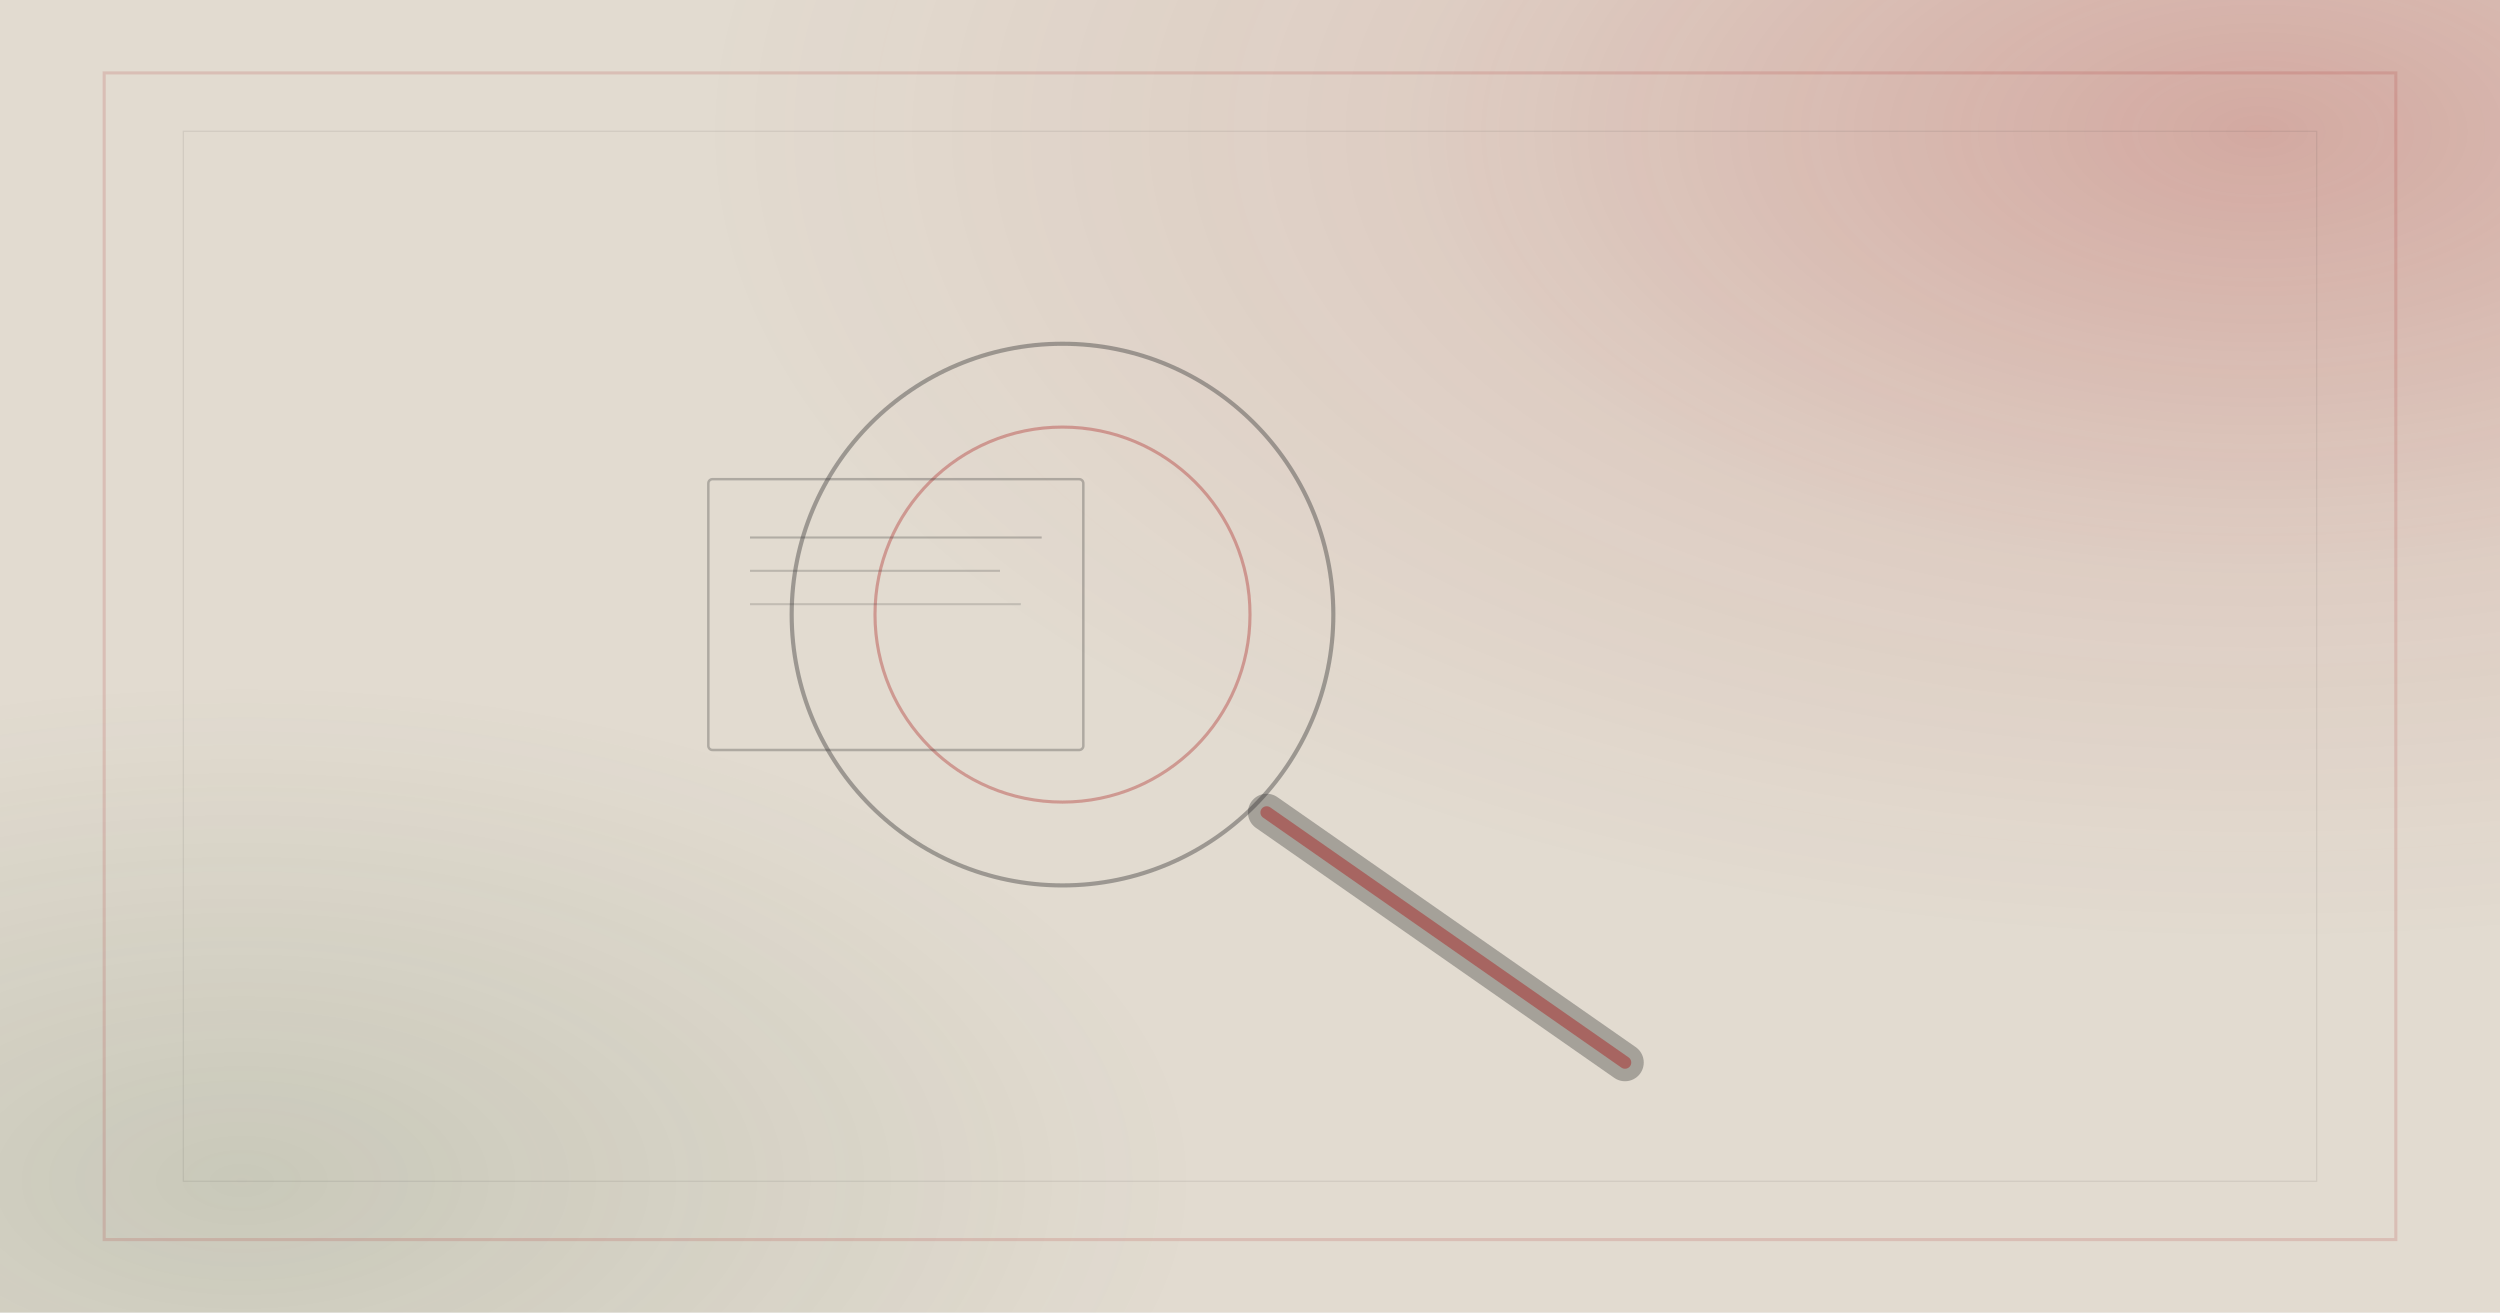
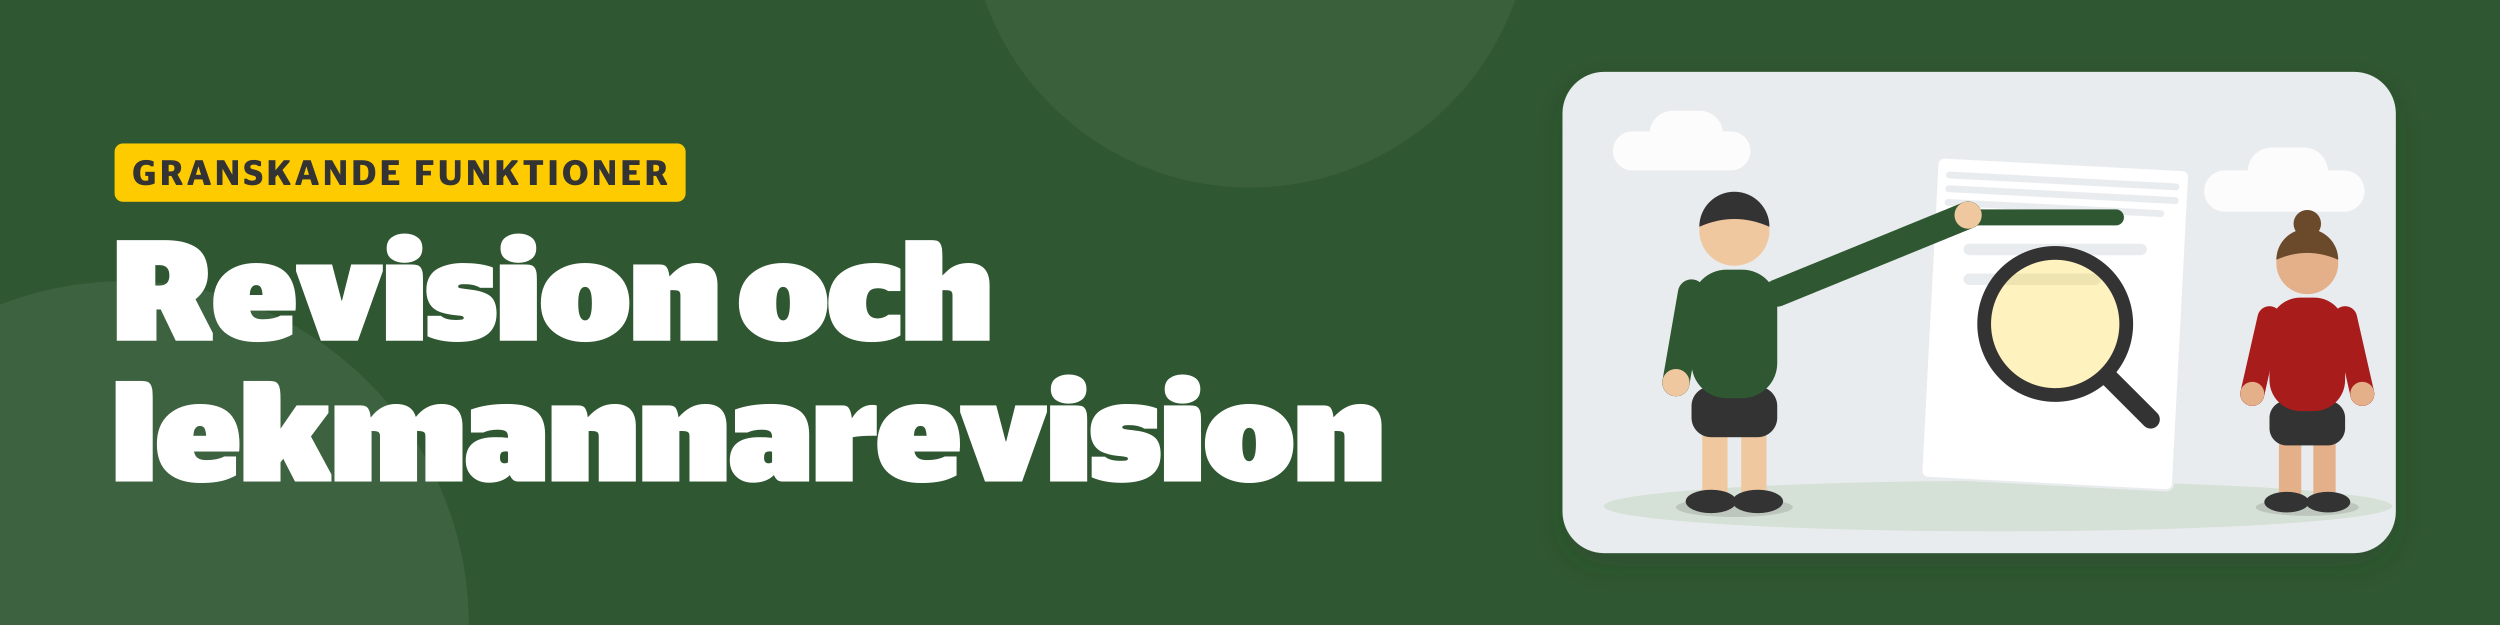
- <svg xmlns="http://www.w3.org/2000/svg" viewBox="0 0 1200 630">
+ <svg xmlns="http://www.w3.org/2000/svg" viewBox="0 0 2400 600" width="2400" height="600" role="img" aria-label="Revision och lekmannarevision">
  <defs>
-     <radialGradient id="r1" cx="90%" cy="10%" r="62%">
-       <stop offset="0%" stop-color="#A91C1C" stop-opacity="0.26" />
-       <stop offset="55%" stop-color="#A91C1C" stop-opacity="0.07" />
-       <stop offset="100%" stop-color="#A91C1C" stop-opacity="0" />
-     </radialGradient>
-     <radialGradient id="g1" cx="10%" cy="90%" r="38%">
-       <stop offset="0%" stop-color="#2F5731" stop-opacity="0.14" />
-       <stop offset="100%" stop-color="#2F5731" stop-opacity="0" />
-     </radialGradient>
+     <filter id="sh" x="-20%" y="-20%" width="140%" height="160%">
+       <feDropShadow dx="0" dy="12" stdDeviation="14" flood-color="#1F3A22" flood-opacity="0.2" />
+     </filter>
  </defs>
-   <rect width="1200" height="630" fill="#E2DBD0" />
-   <rect width="1200" height="630" fill="url(#r1)" />
-   <rect width="1200" height="630" fill="url(#g1)" />
-   <rect x="50" y="35" width="1100" height="560" fill="none" stroke="#A91C1C" stroke-width="1.5" opacity="0.15" />
-   <rect x="88" y="63" width="1024" height="504" fill="none" stroke="#333333" stroke-width="0.6" opacity="0.10" />
-   <circle cx="510" cy="295" r="130" fill="none" stroke="#333333" stroke-width="2" opacity="0.4" />
-   <circle cx="510" cy="295" r="90" fill="none" stroke="#A91C1C" stroke-width="1.5" opacity="0.35" />
-   <line x1="608" y1="390" x2="780" y2="510" stroke="#333333" stroke-width="18" stroke-linecap="round" opacity="0.35" />
-   <line x1="608" y1="390" x2="780" y2="510" stroke="#A91C1C" stroke-width="6" stroke-linecap="round" opacity="0.45" />
-   <rect x="340" y="230" width="180" height="130" rx="2" fill="none" stroke="#333333" stroke-width="1.2" opacity="0.3" />
-   <line x1="360" y1="258" x2="500" y2="258" stroke="#333333" stroke-width="1" opacity="0.28" />
-   <line x1="360" y1="274" x2="480" y2="274" stroke="#333333" stroke-width="1" opacity="0.22" />
-   <line x1="360" y1="290" x2="490" y2="290" stroke="#333333" stroke-width="1" opacity="0.18" />
+   <rect width="2400" height="600" fill="#2F5731" />
+   <circle cx="120" cy="600" r="330" fill="#FFFFFF" opacity=".07" />
+   <circle cx="1200" cy="-90" r="270" fill="#FFFFFF" opacity=".05" />
+   <rect x="110" y="137.7" width="548.2" height="56" rx="8" fill="#FECB00" />
+   <path d="M139.6 177.9Q133.8 177.9 130.8 174.7Q127.9 171.6 127.9 165.8Q127.9 159.9 131.2 156.7Q134.5 153.5 140.4 153.5Q144.3 153.5 147.5 155V159.7H145.1Q144.2 159 143.3 158.6Q142 158.2 140.4 158.2Q139 158.2 138 158.6Q136.9 159 136.3 159.7Q135.7 160.4 135.3 161.4Q134.9 162.4 134.8 163.4Q134.6 164.5 134.6 165.7Q134.6 166.6 134.7 167.3Q134.7 168 134.8 168.9Q135 169.7 135.2 170.3Q135.4 171 135.8 171.6Q136.1 172.2 136.7 172.6Q137.2 173.1 137.9 173.3Q138.7 173.5 139.6 173.5Q141.1 173.5 142.3 173.2V168.9H139.5V164.9H148.5V176.1Q144.8 177.9 139.6 177.9ZM169.1 177.6 164.5 168.9H162V177.6H155.5V153.8H164.4Q166 153.8 167.3 154Q168.6 154.2 169.9 154.7Q171.1 155.2 172 156Q172.9 156.8 173.4 158.1Q173.9 159.4 173.9 161.1Q173.9 165.4 170.4 167.4L175.1 176.1V177.6ZM161.9 158.2V164.6H164Q165.7 164.6 166.6 163.9Q167.5 163.1 167.5 161.4Q167.5 159.7 166.6 159Q165.7 158.2 164 158.2ZM180 177.6V176.1L187.6 153.8H194.6L202.3 176.1V177.6H196L194.3 172.2H186.7L185.1 177.6ZM190.5 159.8 188.1 167.8H193L190.6 159.8ZM208.2 177.6V153.8H215.2L223 167.6H223.1V153.8H228.5V177.6H222.5L213.7 162H213.6V177.6ZM242.3 177.9Q237.7 177.9 234.5 176V171.5H236.9Q238.8 173.4 242.1 173.4Q242.7 173.4 243.3 173.3Q243.9 173.2 244.5 173Q245.1 172.7 245.4 172.2Q245.8 171.7 245.8 171Q245.8 170.3 245.4 169.8Q245.1 169.3 244.5 169.1Q243.9 168.8 243 168.6Q241.9 168.3 241.2 168.1Q239.5 167.7 238.4 167.1Q237.2 166.6 236.3 165.7Q235.4 164.9 235 163.6Q234.5 162.4 234.5 160.7Q234.5 159.2 235 157.9Q235.5 156.7 236.4 155.9Q237.2 155.1 238.4 154.5Q239.5 154 240.8 153.7Q242.1 153.5 243.5 153.5Q247.8 153.5 250.6 155.1V159.5H248.2Q246.3 158 243.7 158Q240.3 158 240.3 160.2Q240.3 161.1 240.8 161.6Q241.4 162.1 242.5 162.4Q243.1 162.6 244.2 162.8Q245.3 163.1 246.1 163.3Q246.9 163.6 247.7 163.9Q248.5 164.3 249.1 164.7Q249.7 165.1 250.3 165.6Q250.8 166.2 251.1 166.9Q251.4 167.5 251.6 168.4Q251.8 169.3 251.8 170.4Q251.8 172.1 251.3 173.4Q250.7 174.7 249.9 175.5Q249 176.4 247.7 176.9Q246.5 177.5 245.2 177.7Q243.8 177.9 242.3 177.9ZM257.9 177.6V153.8H264.4V163.5L272.5 153.8H278.1V155.3L271.2 163.2L278.8 176.1V177.6H272.5L266.6 167.7L264.4 170.1V177.6ZM283.6 177.6V176.1L291.2 153.8H298.3L305.9 176.1V177.6H299.6L298 172.2H290.4L288.8 177.6ZM294.1 159.8 291.7 167.8H296.6L294.2 159.8ZM311.9 177.6V153.8H318.8L326.6 167.6H326.7V153.8H332.1V177.6H326.2L317.3 162H317.2V177.6ZM339.3 177.6V153.8H347.7Q353.9 153.8 357.1 156.7Q360.3 159.6 360.3 165.6Q360.3 171.7 357 174.6Q353.7 177.6 347.5 177.6ZM345.8 173.2H347.4Q348.9 173.2 350 172.8Q351.1 172.5 351.8 171.8Q352.5 171.2 352.9 170.2Q353.4 169.2 353.5 168.2Q353.7 167.1 353.7 165.7Q353.7 163.9 353.4 162.6Q353.1 161.2 352.4 160.3Q351.7 159.3 350.5 158.8Q349.2 158.3 347.4 158.3H345.8ZM366.5 177.6V153.8H382.9V158.4H373V163.4H380V167.7H373V173.2H383.3V177.6ZM406 177.6H399.5V153.8H416V158.4H406V164H413.7V168.4H406ZM432.8 173.2Q434 173.2 434.8 172.8Q435.6 172.5 436 171.8Q436.4 171.2 436.6 170.4Q436.7 169.6 436.7 168.5V153.8H442.1V168.6Q442.1 177.9 432.4 177.9Q427.6 177.9 424.9 175.6Q422.2 173.3 422.2 168.6V153.8H428.7V168.5Q428.7 170.9 429.7 172Q430.6 173.2 432.8 173.2ZM449.3 177.6V153.8H456.2L464 167.6H464.1V153.8H469.5V177.6H463.6L454.7 162H454.6V177.6ZM476.7 177.6V153.8H483.2V163.5L491.3 153.8H496.9V155.3L490 163.2L497.6 176.1V177.6H491.2L485.4 167.7L483.2 170.1V177.6ZM515.3 177.6H508.7V158.3H502.6V153.8H521.4V158.3H515.3ZM534.2 177.6H527.7V153.8H534.2ZM552.2 177.9Q548.7 177.9 546 176.3Q543.3 174.7 541.9 172Q540.5 169.2 540.5 165.7Q540.5 162.2 541.9 159.4Q543.4 156.6 546.1 155.1Q548.7 153.5 552.2 153.5Q556 153.5 558.8 155.3Q561.7 157.1 563.1 160.5Q564 162.8 564 165.7Q564 171.2 560.8 174.5Q557.5 177.9 552.2 177.9ZM552.2 173.4Q553.5 173.4 554.4 173Q555.3 172.5 555.9 171.7Q556.4 171 556.8 169.9Q557.1 168.9 557.2 167.9Q557.3 166.9 557.3 165.8Q557.3 164.7 557.2 163.7Q557.1 162.7 556.7 161.6Q556.4 160.6 555.8 159.8Q555.3 159 554.4 158.6Q553.4 158.1 552.2 158.1Q551.2 158.1 550.4 158.4Q549.6 158.7 549 159.3Q548.5 159.9 548.1 160.7Q547.7 161.4 547.5 162.3Q547.3 163.2 547.2 164.1Q547.1 164.9 547.1 165.8Q547.1 166.9 547.3 167.9Q547.4 168.9 547.8 170Q548.1 171 548.7 171.8Q549.2 172.5 550.1 173Q551 173.4 552.2 173.4ZM570.2 177.6V153.8H577.1L584.9 167.6H585V153.8H590.4V177.6H584.5L575.6 162H575.5V177.6ZM597.6 177.6V153.8H614V158.4H604.1V163.4H611.1V167.7H604.1V173.2H614.3V177.6ZM634.4 177.6 629.8 168.9H627.3V177.6H620.8V153.8H629.7Q631.3 153.8 632.6 154Q633.9 154.2 635.2 154.7Q636.4 155.2 637.3 156Q638.2 156.8 638.7 158.1Q639.2 159.4 639.2 161.1Q639.2 165.4 635.7 167.4L640.4 176.1V177.6ZM627.2 158.2V164.6H629.3Q631 164.6 631.9 163.9Q632.8 163.1 632.8 161.4Q632.8 159.7 631.9 159Q631 158.2 629.3 158.2Z" fill="#333333" />
+   <path d="M168.7 327.1 154.3 297.1H150.2V327.1H112.1V230.5H157.2Q166.7 230.5 173.9 231.9Q181.1 233.4 187.1 236.8Q193.2 240.3 196.4 246.7Q199.6 253.2 199.6 262.8Q199.6 277.8 187.7 287.3L204.3 319.7V327.1ZM149.1 254.5V274.1H153.1Q162.6 274.1 162.6 264.5Q162.6 254.5 153.1 254.5ZM283.6 298.2H240.3Q241.4 303 244.3 304.7Q246.9 306.5 252.3 306.5Q262.8 306.5 269.4 302.9H280.7V321.1Q277.8 322.8 274.5 324Q264.4 328.4 246.8 328.4Q226.9 328.4 215.8 319.2Q204.7 309.9 204.7 291Q204.7 272.6 216.1 262.5Q227.6 252.5 245.9 252.5Q265.5 252.5 274.8 262Q284 271.4 284 291.2Q284 294.6 283.9 295.7Q283.9 296.1 283.8 297Q283.7 297.9 283.6 298.2ZM245.9 273.7Q243.6 273.7 242.1 275.4Q240.7 277.1 240.3 278.8Q240 280.4 239.7 283.2H252Q251.9 281.1 251.7 279.9Q251.5 278.6 250.9 277Q250.3 275.3 249.1 274.5Q247.9 273.7 245.9 273.7ZM308 327.1 284.2 260.4V253.9H318.8L327.9 288.7H328.3L337.1 253.9H367.5V260.4L343.6 327.1ZM406.1 327.1H370.5V253.9H394.6Q398.4 253.9 400.5 254.5Q404.5 255.6 405.7 261.4Q406.1 264.4 406.1 269.1ZM388.3 224.2Q395.8 224.2 400.6 227.7Q405.5 231.1 405.5 238.3Q405.5 245.4 400.6 248.8Q395.7 252.3 388.3 252.3Q381 252.3 376.1 248.8Q371.2 245.4 371.2 238.3Q371.2 231.3 376.1 227.8Q381 224.2 388.3 224.2ZM439 328.3Q422.6 328.3 410.4 322.9V303.2H423.3Q427.8 307.2 437.9 307.2Q439.8 307.2 442.9 306.9Q445.2 306.6 445.2 305.3Q445.2 303.6 442.9 303.3L441.5 303Q440.1 302.9 439.1 302.8Q434.3 302.4 430.8 301.7Q427.3 301.1 422.9 299.7Q418.6 298.2 415.6 295.5Q412.6 292.7 411.1 288.8Q409.3 284.8 409.3 278.2Q409.3 270.9 412.4 265.6Q415.4 260.4 420.6 257.7Q425.9 255 431.7 253.8Q437.6 252.5 444.4 252.5Q462.2 252.5 473.2 256.8V276.3H460.9Q455.6 272.8 446.4 272.8Q442.7 272.8 441.3 273.2Q439.8 273.9 439.8 274.9Q439.8 276.3 441.9 276.7Q444.7 277.2 450 277.8Q463.7 279.2 470.2 283.9Q476.7 288.7 476.7 301Q476.7 328.3 439 328.3ZM515.4 327.1H479.8V253.9H503.9Q507.7 253.9 509.8 254.5Q513.8 255.6 515 261.4Q515.4 264.4 515.4 269.1ZM497.6 224.2Q505.1 224.2 509.9 227.7Q514.8 231.1 514.8 238.3Q514.8 245.4 509.9 248.8Q505 252.3 497.6 252.3Q490.3 252.3 485.4 248.8Q480.5 245.4 480.5 238.3Q480.5 231.3 485.4 227.8Q490.3 224.2 497.6 224.2ZM561.7 328.4Q543.3 328.4 531.2 318.5Q519.2 308.6 519.2 290.9Q519.2 272.7 531.3 262.6Q543.5 252.5 561.7 252.5Q580.4 252.5 592.3 262.7Q604.2 272.8 604.2 290.9Q604.2 309 592 318.7Q579.9 328.4 561.7 328.4ZM561.7 307.6Q568.2 307.6 568.2 291.2Q568.2 282.3 566.5 278.9Q564.8 275.4 561.7 275.4Q555.1 275.4 555.1 291.2Q555.1 307.6 561.7 307.6ZM643.5 327.1H607.9V253.9H633.4Q637.6 253.9 639.5 255.9Q641.9 258.6 642.7 265.4Q648.6 258.9 654.6 255.7Q660.6 252.5 668.5 252.5Q688.8 252.5 688.8 273.9V327.1H653.2V283.6Q653.2 280.3 651.4 279.3Q649.4 278.5 645.4 278.5Q643.9 278.5 643.5 278.6ZM751.8 328.4Q733.5 328.4 721.4 318.5Q709.3 308.6 709.3 290.9Q709.3 272.7 721.5 262.6Q733.6 252.5 751.8 252.5Q770.6 252.5 782.5 262.7Q794.3 272.8 794.3 290.9Q794.3 309 782.2 318.7Q770.1 328.4 751.8 328.4ZM751.8 307.6Q758.3 307.6 758.3 291.2Q758.3 282.3 756.7 278.9Q755 275.4 751.8 275.4Q745.2 275.4 745.2 291.2Q745.2 307.6 751.8 307.6ZM836.7 328.4Q816.7 328.4 805.9 319.1Q795.2 309.8 795.2 290.8Q795.2 271.4 807.2 262Q819.2 252.5 839.2 252.5Q854.6 252.5 864.4 257.9V279.4H852.6Q848.9 276.7 842.9 276.7Q836.4 276.7 833.9 280.5Q831.5 284.3 831.5 291.2Q831.5 305.7 842.5 305.7Q847.9 305.7 853 302.1H864.4V322Q854 328.4 836.7 328.4ZM904.7 247.4V264.5Q907.8 261.5 909.4 260Q917.4 252.5 929.7 252.5Q950 252.5 950 273.9V327.1H914.4V283.6Q914.4 280.3 912.6 279.3Q910.7 278.5 906.7 278.5Q905.2 278.5 904.7 278.6V327.1H869.1V230.5H893Q897 230.5 899.1 231Q903.2 232.1 904.3 238.7Q904.7 242.1 904.7 247.4Z" fill="#FFFFFF" />
+   <path d="M146.6 462.3H111V365.7H134.8Q138.8 365.7 140.9 366.3Q145.1 367.4 146.2 374Q146.6 377.3 146.6 382.7ZM229.5 433.5H186.2Q187.3 438.3 190.2 439.9Q192.8 441.7 198.2 441.7Q208.7 441.7 215.3 438.2H226.6V456.4Q223.7 458 220.4 459.3Q210.3 463.7 192.7 463.7Q172.8 463.7 161.7 454.4Q150.6 445.2 150.6 426.3Q150.6 407.8 162 397.8Q173.5 387.8 191.8 387.8Q211.4 387.8 220.7 397.2Q229.9 406.7 229.9 426.4Q229.9 429.9 229.8 431Q229.8 431.4 229.7 432.3Q229.6 433.2 229.5 433.5ZM191.8 408.9Q189.5 408.9 188 410.6Q186.6 412.3 186.2 414Q185.9 415.7 185.6 418.4H197.9Q197.8 416.3 197.6 415.1Q197.4 413.9 196.8 412.2Q196.3 410.6 195 409.7Q193.8 408.9 191.8 408.9ZM269.3 382.7V411.5L284.7 389.2H315.3V396.5L298.5 419L318.2 455.5V462.3H283.2L271.9 440.4L269.3 443.8V462.3H233.7V365.7H257.5Q261.5 365.7 263.6 366.3Q267.7 367.4 268.8 374Q269.3 377.3 269.3 382.7ZM356.7 462.3H321.1V389.2H346.7Q349.3 389.2 351.1 390.1Q352.9 391 353.8 392.8Q354.8 394.7 355.2 396.4Q355.6 398.1 355.9 400.9Q365.7 387.8 380.1 387.8Q395.7 387.8 399.2 400.3Q409 387.8 423.7 387.8Q444 387.8 444 409.2V462.3H408.4V418.8Q408.4 415.5 406.6 414.6Q404.6 413.7 400.6 413.7H400.4V462.3H364.8V418.8Q364.8 415.5 363 414.6Q361.2 413.7 357 413.7H356.7ZM523.3 462.3H497.8Q494.2 462.3 492.4 460.5Q490.6 458.9 489.5 456.1Q482.2 463.4 469.4 463.4Q459.4 463.4 453.3 457.5Q447.1 451.7 447.1 442Q447.1 419.7 475.2 419.7Q479.8 419.7 481.9 419.8Q483 419.9 484.9 420.1Q486.9 420.3 487.7 420.3V419.7Q487.7 415.1 485.2 413.8Q482.7 412.5 477.6 412.5Q470 412.5 464 415.2H452.1V393.2Q466.6 387.8 486.2 387.8Q494.9 387.8 501.2 389Q507.4 390.3 512.7 393.4Q517.9 396.5 520.6 402.4Q523.3 408.3 523.3 417.2ZM484.4 444.8Q486.1 444.8 487.7 443.9V433.7Q486.6 433.5 485.9 433.3Q482.5 433.3 481.2 434.6Q480 435.9 480 439.5Q480 444.8 484.4 444.8ZM565.1 462.3H529.5V389.2H555.1Q559.2 389.2 561.1 391.1Q563.5 393.9 564.3 400.6Q570.2 394.1 576.2 391Q582.2 387.8 590.1 387.8Q610.4 387.8 610.4 409.2V462.3H574.8V418.8Q574.8 415.5 573 414.6Q571.1 413.7 567.1 413.7Q565.5 413.7 565.1 413.9ZM652.2 462.3H616.6V389.2H642.1Q646.3 389.2 648.2 391.1Q650.5 393.9 651.4 400.6Q657.3 394.1 663.3 391Q669.3 387.8 677.2 387.8Q697.5 387.8 697.5 409.2V462.3H661.9V418.8Q661.9 415.5 660.1 414.6Q658.1 413.7 654.1 413.7Q652.6 413.7 652.2 413.9ZM776.8 462.3H751.3Q747.7 462.3 745.9 460.5Q744.1 458.9 743 456.1Q735.7 463.4 722.9 463.4Q712.9 463.4 706.8 457.5Q700.6 451.7 700.6 442Q700.6 419.7 728.7 419.7Q733.3 419.7 735.4 419.8Q736.5 419.9 738.5 420.1Q740.4 420.3 741.2 420.3V419.7Q741.2 415.1 738.7 413.8Q736.2 412.5 731.1 412.5Q723.5 412.5 717.5 415.2H705.6V393.2Q720.1 387.8 739.7 387.8Q748.4 387.8 754.7 389Q760.9 390.3 766.2 393.4Q771.4 396.5 774.1 402.4Q776.8 408.3 776.8 417.2ZM737.9 444.8Q739.6 444.8 741.2 443.9V433.7Q740.1 433.5 739.4 433.3Q736 433.3 734.7 434.6Q733.5 435.9 733.5 439.5Q733.5 444.8 737.9 444.8ZM841.7 418.3H838.9Q825.9 418.3 818.6 419.7V462.3H783V389.2H808.6Q810.6 389.2 812 389.6Q813.8 390.3 814.6 391.4Q817 394.7 817.8 401.6Q825.7 388.7 837.3 388.7Q839.9 388.7 841.7 389.2ZM921.2 433.5H877.8Q878.9 438.3 881.8 439.9Q884.5 441.7 889.8 441.7Q900.3 441.7 907 438.2H918.3V456.4Q915.4 458 912.1 459.3Q902 463.7 884.3 463.7Q864.4 463.7 853.3 454.4Q842.2 445.2 842.2 426.3Q842.2 407.8 853.7 397.8Q865.1 387.8 883.5 387.8Q903.1 387.8 912.3 397.2Q921.6 406.7 921.6 426.4Q921.6 429.9 921.4 431Q921.4 431.4 921.4 432.3Q921.3 433.2 921.2 433.5ZM883.5 408.9Q881.1 408.9 879.7 410.6Q878.2 412.3 877.9 414Q877.6 415.7 877.3 418.4H889.6Q889.4 416.3 889.2 415.1Q889 413.9 888.5 412.2Q887.9 410.6 886.7 409.7Q885.4 408.9 883.5 408.9ZM945.6 462.3 921.7 395.6V389.2H956.4L965.5 423.9H965.9L974.7 389.2H1005.1V395.6L981.2 462.3ZM1043.7 462.3H1008.1V389.2H1032.1Q1036 389.2 1038.1 389.7Q1042.1 390.8 1043.3 396.6Q1043.7 399.6 1043.7 404.3ZM1025.9 359.5Q1033.4 359.5 1038.2 362.9Q1043 366.4 1043 373.6Q1043 380.6 1038.1 384.1Q1033.2 387.5 1025.9 387.5Q1018.6 387.5 1013.7 384.1Q1008.8 380.6 1008.8 373.6Q1008.8 366.5 1013.7 363Q1018.6 359.5 1025.9 359.5ZM1076.6 463.5Q1060.1 463.5 1048 458.2V438.4H1060.8Q1065.4 442.4 1075.5 442.4Q1077.4 442.4 1080.4 442.2Q1082.8 441.9 1082.8 440.5Q1082.8 438.8 1080.4 438.6L1079 438.3Q1077.7 438.2 1076.7 438Q1071.9 437.6 1068.3 437Q1064.8 436.4 1060.5 434.9Q1056.1 433.5 1053.2 430.7Q1050.2 427.9 1048.7 424.1Q1046.9 420.1 1046.9 413.4Q1046.9 406.1 1049.9 400.9Q1053 395.6 1058.2 393Q1063.4 390.3 1069.3 389Q1075.2 387.8 1081.9 387.8Q1099.7 387.8 1110.8 392.1V411.5H1098.5Q1093.1 408.1 1084 408.1Q1080.3 408.1 1078.9 408.5Q1077.4 409.2 1077.4 410.1Q1077.4 411.5 1079.5 411.9Q1082.2 412.5 1087.6 413Q1101.3 414.4 1107.7 419.2Q1114.2 423.9 1114.2 436.2Q1114.2 463.5 1076.6 463.5ZM1153 462.3H1117.4V389.2H1141.4Q1145.3 389.2 1147.3 389.7Q1151.4 390.8 1152.6 396.6Q1153 399.6 1153 404.3ZM1135.2 359.5Q1142.7 359.5 1147.5 362.9Q1152.3 366.4 1152.3 373.6Q1152.3 380.6 1147.4 384.1Q1142.5 387.5 1135.2 387.5Q1127.9 387.5 1123 384.1Q1118.1 380.6 1118.1 373.6Q1118.1 366.5 1123 363Q1127.9 359.5 1135.2 359.5ZM1199.2 463.7Q1180.9 463.7 1168.8 453.7Q1156.7 443.8 1156.7 426.1Q1156.7 407.9 1168.9 397.9Q1181 387.8 1199.2 387.8Q1218 387.8 1229.9 397.9Q1241.7 408.1 1241.7 426.1Q1241.7 444.2 1229.6 454Q1217.5 463.7 1199.2 463.7ZM1199.2 442.8Q1205.7 442.8 1205.7 426.4Q1205.7 417.6 1204.1 414.1Q1202.4 410.7 1199.2 410.7Q1192.6 410.7 1192.6 426.4Q1192.6 442.8 1199.2 442.8ZM1281.1 462.3H1245.5V389.2H1271Q1275.1 389.2 1277.1 391.1Q1279.4 393.9 1280.2 400.6Q1286.2 394.1 1292.2 391Q1298.2 387.8 1306 387.8Q1326.3 387.8 1326.3 409.2V462.3H1290.7V418.8Q1290.7 415.5 1288.9 414.6Q1287 413.7 1283 413.7Q1281.5 413.7 1281.1 413.9Z" fill="#FFFFFF" />
+   <rect x="1500" y="69" width="800" height="462" rx="40" fill="#E9ECEE" filter="url(#sh)" />
+   <clipPath id="pc">
+     <rect x="1500" y="69" width="800" height="462" rx="40" />
+   </clipPath>
+   <g clip-path="url(#pc)">
+     <g transform="translate(1500,69) scale(1.1)">
+       <g fill="#FFFFFF" opacity=".85">
+         <rect x="44" y="52" width="120" height="34" rx="17" />
+         <rect x="76" y="34" width="64" height="40" rx="20" />
+         <rect x="560" y="86" width="140" height="36" rx="18" />
+         <rect x="598" y="66" width="70" height="42" rx="21" />
+       </g>
+       <ellipse cx="380" cy="379" rx="344" ry="22" fill="#D5E0D6" />
+       <g transform="rotate(3 430 220)">
+         <rect x="320" y="80" width="220" height="280" rx="6" fill="#FFFFFF" stroke="#E9ECEE" stroke-width="2" />
+         <rect x="328" y="92" width="204" height="6" rx="3" fill="#E9ECEE" />
+         <rect x="328" y="104" width="204" height="6" rx="3" fill="#E9ECEE" />
+         <rect x="328" y="116" width="192" height="6" rx="3" fill="#E9ECEE" />
+       </g>
+       <rect x="350" y="120" width="140" height="14" rx="7" fill="#2F5731" />
+       <rect x="350" y="150" width="160" height="10" rx="5" fill="#E9ECEE" />
+       <rect x="350" y="176" width="120" height="10" rx="5" fill="#E9ECEE" />
+       <circle cx="430" cy="220" r="62" fill="#FECB0040" stroke="#333333" stroke-width="12" />
+       <path d="M477.8,267.8 L513.3,303.3" stroke="#333333" stroke-width="16" stroke-linecap="round" />
+       <g transform="translate(150,380) scale(1.7)">
+         <ellipse cx="0" cy="0" rx="30" ry="5" fill="#000" opacity=".12" />
+         <path d="M-10,-44 V-6 M10,-44 V-6" stroke="#F0C8A0" stroke-width="13" stroke-linecap="round" fill="none" />
+         <ellipse cx="-12" cy="-3" rx="13" ry="6" fill="#333333" />
+         <ellipse cx="12" cy="-3" rx="13" ry="6" fill="#333333" />
+         <rect x="-22" y="-62" width="44" height="26" rx="10" fill="#333333" />
+         <rect x="-22" y="-122" width="44" height="66" rx="18" fill="#2F5731" />
+         <path d="M-22,-110 L-30,-64" stroke="#2F5731" stroke-width="14" stroke-linecap="round" fill="none" />
+         <circle cx="-30" cy="-64" r="7" fill="#F0C8A0" />
+         <path d="M22,-110 L120,-150" stroke="#2F5731" stroke-width="14" stroke-linecap="round" fill="none" />
+         <circle cx="120" cy="-150" r="7" fill="#F0C8A0" />
+         <circle cx="0" cy="-142" r="18" fill="#F0C8A0" />
+         <path d="M-18,-144 A18,18 0 0 1 18,-144 Q0,-152 -18,-144 Z" fill="#333333" />
+       </g>
+       <g transform="translate(650,380) scale(1.5)">
+         <ellipse cx="0" cy="0" rx="30" ry="5" fill="#000" opacity=".12" />
+         <path d="M-10,-44 V-6 M10,-44 V-6" stroke="#E3B08A" stroke-width="13" stroke-linecap="round" fill="none" />
+         <ellipse cx="-12" cy="-3" rx="13" ry="6" fill="#333333" />
+         <ellipse cx="12" cy="-3" rx="13" ry="6" fill="#333333" />
+         <rect x="-22" y="-62" width="44" height="26" rx="10" fill="#333333" />
+         <rect x="-22" y="-122" width="44" height="66" rx="18" fill="#A91C1C" />
+         <path d="M-22,-110 L-32,-66" stroke="#A91C1C" stroke-width="14" stroke-linecap="round" fill="none" />
+         <circle cx="-32" cy="-66" r="7" fill="#E3B08A" />
+         <path d="M22,-110 L32,-66" stroke="#A91C1C" stroke-width="14" stroke-linecap="round" fill="none" />
+         <circle cx="32" cy="-66" r="7" fill="#E3B08A" />
+         <circle cx="0" cy="-142" r="18" fill="#E3B08A" />
+         <path d="M-18,-144 A18,18 0 0 1 18,-144 Q0,-152 -18,-144 Z" fill="#6B4A2B" />
+         <circle cx="0" cy="-165" r="8" fill="#6B4A2B" />
+       </g>
+     </g>
+   </g>
</svg>
